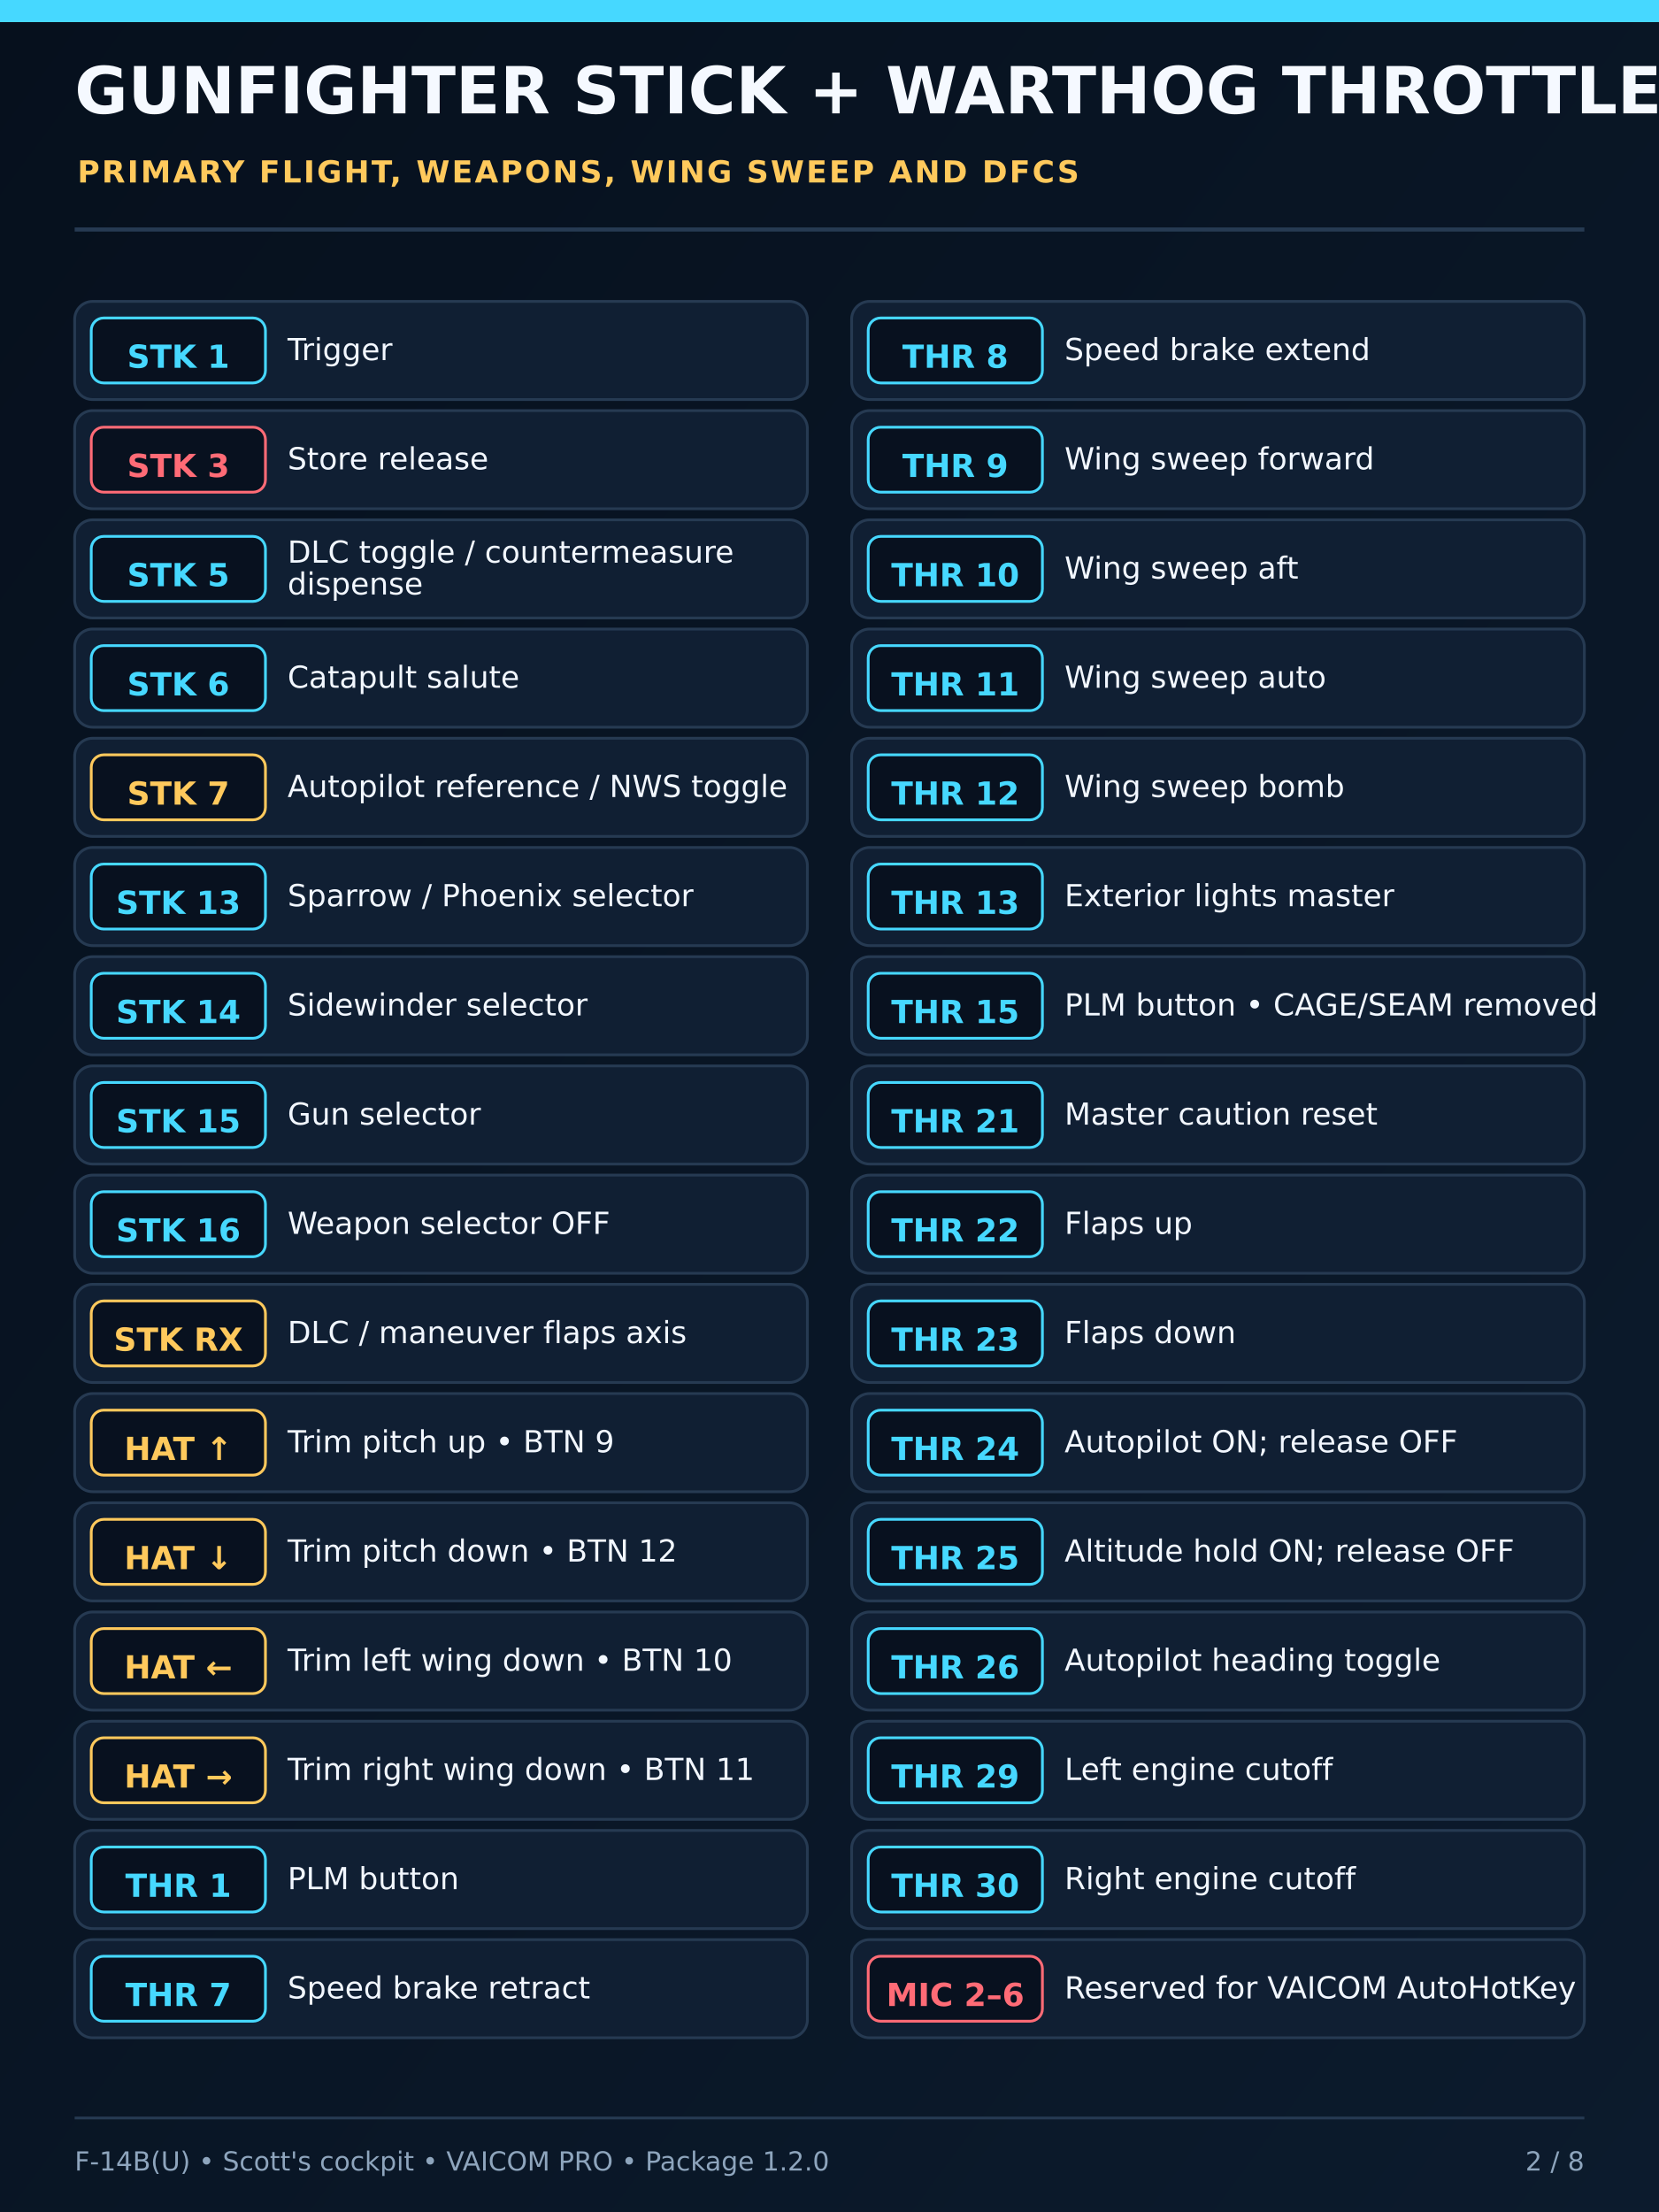
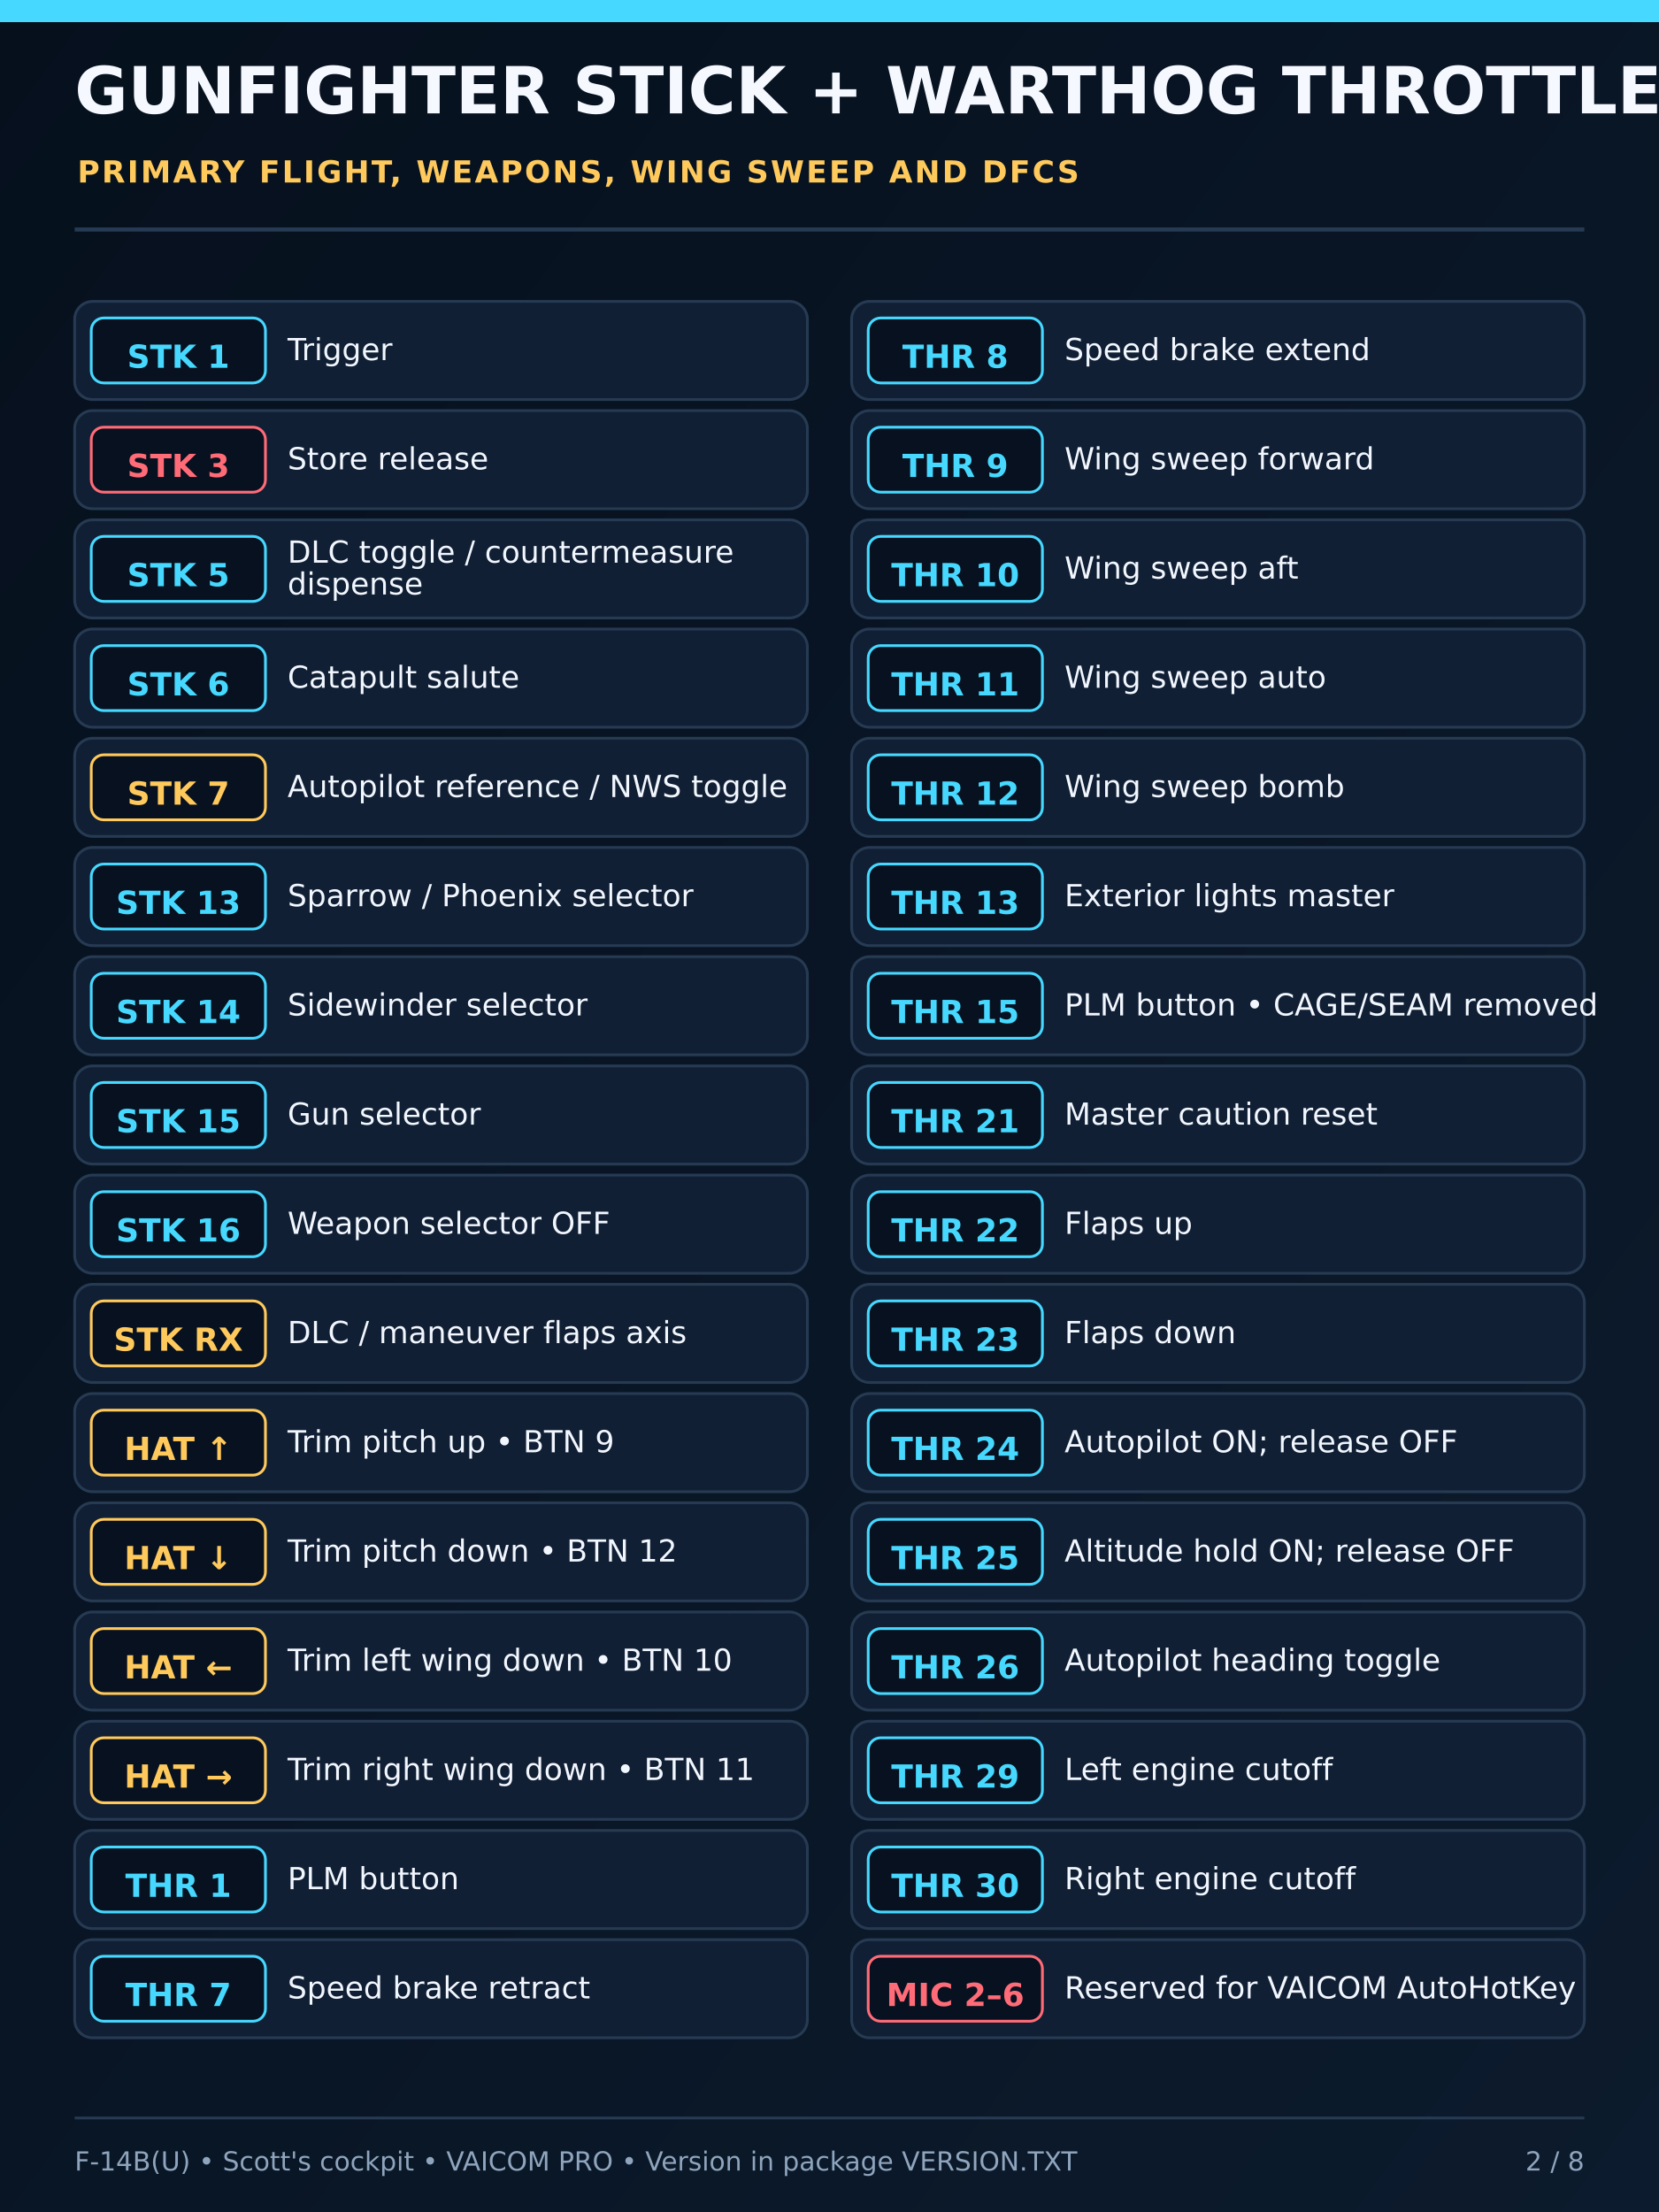
<svg xmlns="http://www.w3.org/2000/svg" width="1200" height="1600" viewBox="0 0 1200 1600">
  <defs>
    <linearGradient id="bg" x1="0" y1="0" x2="1" y2="1">
      <stop offset="0" stop-color="#06101d" />
      <stop offset="1" stop-color="#0c1b2d" />
    </linearGradient>
  </defs>
  <rect width="1200" height="1600" fill="url(#bg)" />
  <rect x="0" y="0" width="1200" height="16" fill="#46d8ff" />
  <text x="54" y="82" font-family="DejaVu Sans, Arial, sans-serif" font-size="47" font-weight="800" fill="#f5f9ff">GUNFIGHTER STICK + WARTHOG THROTTLE</text>
  <text x="56" y="132" font-family="DejaVu Sans, Arial, sans-serif" font-size="22" font-weight="700" letter-spacing="1.5" fill="#ffc95c">PRIMARY FLIGHT, WEAPONS, WING SWEEP AND DFCS</text>
  <line x1="54" y1="166" x2="1146" y2="166" stroke="#263a52" stroke-width="3" />
  <g font-family="DejaVu Sans, Arial, sans-serif">
    <rect x="54" y="218" width="530" height="71" rx="13" fill="#101f33" stroke="#263a52" stroke-width="2" />
    <rect x="66" y="230" width="126" height="47" rx="9" fill="#08111f" stroke="#46d8ff" stroke-width="2" />
    <text x="129" y="259.5" text-anchor="middle" dominant-baseline="middle" font-size="23" font-weight="700" fill="#46d8ff">STK 1</text>
    <text x="208" y="260.5" font-size="22" font-weight="500" fill="#f2f7ff">Trigger</text>
    <rect x="54" y="297" width="530" height="71" rx="13" fill="#101f33" stroke="#263a52" stroke-width="2" />
    <rect x="66" y="309" width="126" height="47" rx="9" fill="#08111f" stroke="#ff6b76" stroke-width="2" />
    <text x="129" y="338.5" text-anchor="middle" dominant-baseline="middle" font-size="23" font-weight="700" fill="#ff6b76">STK 3</text>
    <text x="208" y="339.5" font-size="22" font-weight="500" fill="#f2f7ff">Store release</text>
    <rect x="54" y="376" width="530" height="71" rx="13" fill="#101f33" stroke="#263a52" stroke-width="2" />
    <rect x="66" y="388" width="126" height="47" rx="9" fill="#08111f" stroke="#46d8ff" stroke-width="2" />
    <text x="129" y="417.5" text-anchor="middle" dominant-baseline="middle" font-size="23" font-weight="700" fill="#46d8ff">STK 5</text>
    <text x="208" y="407" font-size="22" font-weight="500" fill="#f2f7ff">DLC toggle / countermeasure</text>
    <text x="208" y="430" font-size="22" font-weight="500" fill="#f2f7ff">dispense</text>
    <rect x="54" y="455" width="530" height="71" rx="13" fill="#101f33" stroke="#263a52" stroke-width="2" />
    <rect x="66" y="467" width="126" height="47" rx="9" fill="#08111f" stroke="#46d8ff" stroke-width="2" />
    <text x="129" y="496.5" text-anchor="middle" dominant-baseline="middle" font-size="23" font-weight="700" fill="#46d8ff">STK 6</text>
    <text x="208" y="497.5" font-size="22" font-weight="500" fill="#f2f7ff">Catapult salute</text>
    <rect x="54" y="534" width="530" height="71" rx="13" fill="#101f33" stroke="#263a52" stroke-width="2" />
    <rect x="66" y="546" width="126" height="47" rx="9" fill="#08111f" stroke="#ffc95c" stroke-width="2" />
    <text x="129" y="575.5" text-anchor="middle" dominant-baseline="middle" font-size="23" font-weight="700" fill="#ffc95c">STK 7</text>
    <text x="208" y="576.5" font-size="22" font-weight="500" fill="#f2f7ff">Autopilot reference / NWS toggle</text>
    <rect x="54" y="613" width="530" height="71" rx="13" fill="#101f33" stroke="#263a52" stroke-width="2" />
    <rect x="66" y="625" width="126" height="47" rx="9" fill="#08111f" stroke="#46d8ff" stroke-width="2" />
    <text x="129" y="654.5" text-anchor="middle" dominant-baseline="middle" font-size="23" font-weight="700" fill="#46d8ff">STK 13</text>
    <text x="208" y="655.5" font-size="22" font-weight="500" fill="#f2f7ff">Sparrow / Phoenix selector</text>
    <rect x="54" y="692" width="530" height="71" rx="13" fill="#101f33" stroke="#263a52" stroke-width="2" />
    <rect x="66" y="704" width="126" height="47" rx="9" fill="#08111f" stroke="#46d8ff" stroke-width="2" />
    <text x="129" y="733.5" text-anchor="middle" dominant-baseline="middle" font-size="23" font-weight="700" fill="#46d8ff">STK 14</text>
    <text x="208" y="734.5" font-size="22" font-weight="500" fill="#f2f7ff">Sidewinder selector</text>
    <rect x="54" y="771" width="530" height="71" rx="13" fill="#101f33" stroke="#263a52" stroke-width="2" />
    <rect x="66" y="783" width="126" height="47" rx="9" fill="#08111f" stroke="#46d8ff" stroke-width="2" />
    <text x="129" y="812.5" text-anchor="middle" dominant-baseline="middle" font-size="23" font-weight="700" fill="#46d8ff">STK 15</text>
    <text x="208" y="813.5" font-size="22" font-weight="500" fill="#f2f7ff">Gun selector</text>
    <rect x="54" y="850" width="530" height="71" rx="13" fill="#101f33" stroke="#263a52" stroke-width="2" />
    <rect x="66" y="862" width="126" height="47" rx="9" fill="#08111f" stroke="#46d8ff" stroke-width="2" />
    <text x="129" y="891.5" text-anchor="middle" dominant-baseline="middle" font-size="23" font-weight="700" fill="#46d8ff">STK 16</text>
    <text x="208" y="892.5" font-size="22" font-weight="500" fill="#f2f7ff">Weapon selector OFF</text>
    <rect x="54" y="929" width="530" height="71" rx="13" fill="#101f33" stroke="#263a52" stroke-width="2" />
    <rect x="66" y="941" width="126" height="47" rx="9" fill="#08111f" stroke="#ffc95c" stroke-width="2" />
    <text x="129" y="970.5" text-anchor="middle" dominant-baseline="middle" font-size="23" font-weight="700" fill="#ffc95c">STK RX</text>
    <text x="208" y="971.5" font-size="22" font-weight="500" fill="#f2f7ff">DLC / maneuver flaps axis</text>
    <rect x="54" y="1008" width="530" height="71" rx="13" fill="#101f33" stroke="#263a52" stroke-width="2" />
    <rect x="66" y="1020" width="126" height="47" rx="9" fill="#08111f" stroke="#ffc95c" stroke-width="2" />
    <text x="129" y="1049.5" text-anchor="middle" dominant-baseline="middle" font-size="23" font-weight="700" fill="#ffc95c">HAT ↑</text>
    <text x="208" y="1050.5" font-size="22" font-weight="500" fill="#f2f7ff">Trim pitch up • BTN 9</text>
    <rect x="54" y="1087" width="530" height="71" rx="13" fill="#101f33" stroke="#263a52" stroke-width="2" />
    <rect x="66" y="1099" width="126" height="47" rx="9" fill="#08111f" stroke="#ffc95c" stroke-width="2" />
    <text x="129" y="1128.5" text-anchor="middle" dominant-baseline="middle" font-size="23" font-weight="700" fill="#ffc95c">HAT ↓</text>
    <text x="208" y="1129.5" font-size="22" font-weight="500" fill="#f2f7ff">Trim pitch down • BTN 12</text>
    <rect x="54" y="1166" width="530" height="71" rx="13" fill="#101f33" stroke="#263a52" stroke-width="2" />
    <rect x="66" y="1178" width="126" height="47" rx="9" fill="#08111f" stroke="#ffc95c" stroke-width="2" />
    <text x="129" y="1207.5" text-anchor="middle" dominant-baseline="middle" font-size="23" font-weight="700" fill="#ffc95c">HAT ←</text>
    <text x="208" y="1208.5" font-size="22" font-weight="500" fill="#f2f7ff">Trim left wing down • BTN 10</text>
    <rect x="54" y="1245" width="530" height="71" rx="13" fill="#101f33" stroke="#263a52" stroke-width="2" />
    <rect x="66" y="1257" width="126" height="47" rx="9" fill="#08111f" stroke="#ffc95c" stroke-width="2" />
    <text x="129" y="1286.5" text-anchor="middle" dominant-baseline="middle" font-size="23" font-weight="700" fill="#ffc95c">HAT →</text>
    <text x="208" y="1287.5" font-size="22" font-weight="500" fill="#f2f7ff">Trim right wing down • BTN 11</text>
    <rect x="54" y="1324" width="530" height="71" rx="13" fill="#101f33" stroke="#263a52" stroke-width="2" />
    <rect x="66" y="1336" width="126" height="47" rx="9" fill="#08111f" stroke="#46d8ff" stroke-width="2" />
    <text x="129" y="1365.5" text-anchor="middle" dominant-baseline="middle" font-size="23" font-weight="700" fill="#46d8ff">THR 1</text>
    <text x="208" y="1366.5" font-size="22" font-weight="500" fill="#f2f7ff">PLM button</text>
    <rect x="54" y="1403" width="530" height="71" rx="13" fill="#101f33" stroke="#263a52" stroke-width="2" />
    <rect x="66" y="1415" width="126" height="47" rx="9" fill="#08111f" stroke="#46d8ff" stroke-width="2" />
    <text x="129" y="1444.5" text-anchor="middle" dominant-baseline="middle" font-size="23" font-weight="700" fill="#46d8ff">THR 7</text>
    <text x="208" y="1445.5" font-size="22" font-weight="500" fill="#f2f7ff">Speed brake retract</text>
    <rect x="616" y="218" width="530" height="71" rx="13" fill="#101f33" stroke="#263a52" stroke-width="2" />
    <rect x="628" y="230" width="126" height="47" rx="9" fill="#08111f" stroke="#46d8ff" stroke-width="2" />
    <text x="691" y="259.5" text-anchor="middle" dominant-baseline="middle" font-size="23" font-weight="700" fill="#46d8ff">THR 8</text>
    <text x="770" y="260.5" font-size="22" font-weight="500" fill="#f2f7ff">Speed brake extend</text>
    <rect x="616" y="297" width="530" height="71" rx="13" fill="#101f33" stroke="#263a52" stroke-width="2" />
    <rect x="628" y="309" width="126" height="47" rx="9" fill="#08111f" stroke="#46d8ff" stroke-width="2" />
    <text x="691" y="338.5" text-anchor="middle" dominant-baseline="middle" font-size="23" font-weight="700" fill="#46d8ff">THR 9</text>
    <text x="770" y="339.5" font-size="22" font-weight="500" fill="#f2f7ff">Wing sweep forward</text>
    <rect x="616" y="376" width="530" height="71" rx="13" fill="#101f33" stroke="#263a52" stroke-width="2" />
    <rect x="628" y="388" width="126" height="47" rx="9" fill="#08111f" stroke="#46d8ff" stroke-width="2" />
    <text x="691" y="417.5" text-anchor="middle" dominant-baseline="middle" font-size="23" font-weight="700" fill="#46d8ff">THR 10</text>
    <text x="770" y="418.5" font-size="22" font-weight="500" fill="#f2f7ff">Wing sweep aft</text>
    <rect x="616" y="455" width="530" height="71" rx="13" fill="#101f33" stroke="#263a52" stroke-width="2" />
    <rect x="628" y="467" width="126" height="47" rx="9" fill="#08111f" stroke="#46d8ff" stroke-width="2" />
    <text x="691" y="496.5" text-anchor="middle" dominant-baseline="middle" font-size="23" font-weight="700" fill="#46d8ff">THR 11</text>
    <text x="770" y="497.5" font-size="22" font-weight="500" fill="#f2f7ff">Wing sweep auto</text>
    <rect x="616" y="534" width="530" height="71" rx="13" fill="#101f33" stroke="#263a52" stroke-width="2" />
    <rect x="628" y="546" width="126" height="47" rx="9" fill="#08111f" stroke="#46d8ff" stroke-width="2" />
    <text x="691" y="575.5" text-anchor="middle" dominant-baseline="middle" font-size="23" font-weight="700" fill="#46d8ff">THR 12</text>
    <text x="770" y="576.5" font-size="22" font-weight="500" fill="#f2f7ff">Wing sweep bomb</text>
    <rect x="616" y="613" width="530" height="71" rx="13" fill="#101f33" stroke="#263a52" stroke-width="2" />
    <rect x="628" y="625" width="126" height="47" rx="9" fill="#08111f" stroke="#46d8ff" stroke-width="2" />
    <text x="691" y="654.5" text-anchor="middle" dominant-baseline="middle" font-size="23" font-weight="700" fill="#46d8ff">THR 13</text>
    <text x="770" y="655.5" font-size="22" font-weight="500" fill="#f2f7ff">Exterior lights master</text>
    <rect x="616" y="692" width="530" height="71" rx="13" fill="#101f33" stroke="#263a52" stroke-width="2" />
    <rect x="628" y="704" width="126" height="47" rx="9" fill="#08111f" stroke="#46d8ff" stroke-width="2" />
    <text x="691" y="733.5" text-anchor="middle" dominant-baseline="middle" font-size="23" font-weight="700" fill="#46d8ff">THR 15</text>
    <text x="770" y="734.5" font-size="22" font-weight="500" fill="#f2f7ff">PLM button • CAGE/SEAM removed</text>
    <rect x="616" y="771" width="530" height="71" rx="13" fill="#101f33" stroke="#263a52" stroke-width="2" />
    <rect x="628" y="783" width="126" height="47" rx="9" fill="#08111f" stroke="#46d8ff" stroke-width="2" />
    <text x="691" y="812.5" text-anchor="middle" dominant-baseline="middle" font-size="23" font-weight="700" fill="#46d8ff">THR 21</text>
    <text x="770" y="813.5" font-size="22" font-weight="500" fill="#f2f7ff">Master caution reset</text>
    <rect x="616" y="850" width="530" height="71" rx="13" fill="#101f33" stroke="#263a52" stroke-width="2" />
    <rect x="628" y="862" width="126" height="47" rx="9" fill="#08111f" stroke="#46d8ff" stroke-width="2" />
    <text x="691" y="891.5" text-anchor="middle" dominant-baseline="middle" font-size="23" font-weight="700" fill="#46d8ff">THR 22</text>
    <text x="770" y="892.5" font-size="22" font-weight="500" fill="#f2f7ff">Flaps up</text>
    <rect x="616" y="929" width="530" height="71" rx="13" fill="#101f33" stroke="#263a52" stroke-width="2" />
    <rect x="628" y="941" width="126" height="47" rx="9" fill="#08111f" stroke="#46d8ff" stroke-width="2" />
    <text x="691" y="970.5" text-anchor="middle" dominant-baseline="middle" font-size="23" font-weight="700" fill="#46d8ff">THR 23</text>
    <text x="770" y="971.5" font-size="22" font-weight="500" fill="#f2f7ff">Flaps down</text>
    <rect x="616" y="1008" width="530" height="71" rx="13" fill="#101f33" stroke="#263a52" stroke-width="2" />
    <rect x="628" y="1020" width="126" height="47" rx="9" fill="#08111f" stroke="#46d8ff" stroke-width="2" />
    <text x="691" y="1049.5" text-anchor="middle" dominant-baseline="middle" font-size="23" font-weight="700" fill="#46d8ff">THR 24</text>
    <text x="770" y="1050.5" font-size="22" font-weight="500" fill="#f2f7ff">Autopilot ON; release OFF</text>
    <rect x="616" y="1087" width="530" height="71" rx="13" fill="#101f33" stroke="#263a52" stroke-width="2" />
    <rect x="628" y="1099" width="126" height="47" rx="9" fill="#08111f" stroke="#46d8ff" stroke-width="2" />
    <text x="691" y="1128.5" text-anchor="middle" dominant-baseline="middle" font-size="23" font-weight="700" fill="#46d8ff">THR 25</text>
    <text x="770" y="1129.5" font-size="22" font-weight="500" fill="#f2f7ff">Altitude hold ON; release OFF</text>
    <rect x="616" y="1166" width="530" height="71" rx="13" fill="#101f33" stroke="#263a52" stroke-width="2" />
    <rect x="628" y="1178" width="126" height="47" rx="9" fill="#08111f" stroke="#46d8ff" stroke-width="2" />
    <text x="691" y="1207.5" text-anchor="middle" dominant-baseline="middle" font-size="23" font-weight="700" fill="#46d8ff">THR 26</text>
    <text x="770" y="1208.5" font-size="22" font-weight="500" fill="#f2f7ff">Autopilot heading toggle</text>
    <rect x="616" y="1245" width="530" height="71" rx="13" fill="#101f33" stroke="#263a52" stroke-width="2" />
    <rect x="628" y="1257" width="126" height="47" rx="9" fill="#08111f" stroke="#46d8ff" stroke-width="2" />
    <text x="691" y="1286.5" text-anchor="middle" dominant-baseline="middle" font-size="23" font-weight="700" fill="#46d8ff">THR 29</text>
    <text x="770" y="1287.5" font-size="22" font-weight="500" fill="#f2f7ff">Left engine cutoff</text>
    <rect x="616" y="1324" width="530" height="71" rx="13" fill="#101f33" stroke="#263a52" stroke-width="2" />
    <rect x="628" y="1336" width="126" height="47" rx="9" fill="#08111f" stroke="#46d8ff" stroke-width="2" />
    <text x="691" y="1365.5" text-anchor="middle" dominant-baseline="middle" font-size="23" font-weight="700" fill="#46d8ff">THR 30</text>
    <text x="770" y="1366.5" font-size="22" font-weight="500" fill="#f2f7ff">Right engine cutoff</text>
    <rect x="616" y="1403" width="530" height="71" rx="13" fill="#101f33" stroke="#263a52" stroke-width="2" />
    <rect x="628" y="1415" width="126" height="47" rx="9" fill="#08111f" stroke="#ff6b76" stroke-width="2" />
    <text x="691" y="1444.5" text-anchor="middle" dominant-baseline="middle" font-size="23" font-weight="700" fill="#ff6b76">MIC 2–6</text>
    <text x="770" y="1445.5" font-size="22" font-weight="500" fill="#f2f7ff">Reserved for VAICOM AutoHotKey</text>
  </g>
  <line x1="54" y1="1532" x2="1146" y2="1532" stroke="#263a52" stroke-width="2" />
-   <text x="54" y="1570" font-family="DejaVu Sans, Arial, sans-serif" font-size="19" fill="#8ea5bd">F-14B(U) • Scott's cockpit • VAICOM PRO • Package 1.2.0</text>
+   <text x="54" y="1570" font-family="DejaVu Sans, Arial, sans-serif" font-size="19" fill="#8ea5bd">F-14B(U) • Scott's cockpit • VAICOM PRO • Version in package VERSION.TXT</text>
  <text x="1146" y="1570" text-anchor="end" font-family="DejaVu Sans, Arial, sans-serif" font-size="19" fill="#8ea5bd">2 / 8</text>
</svg>
